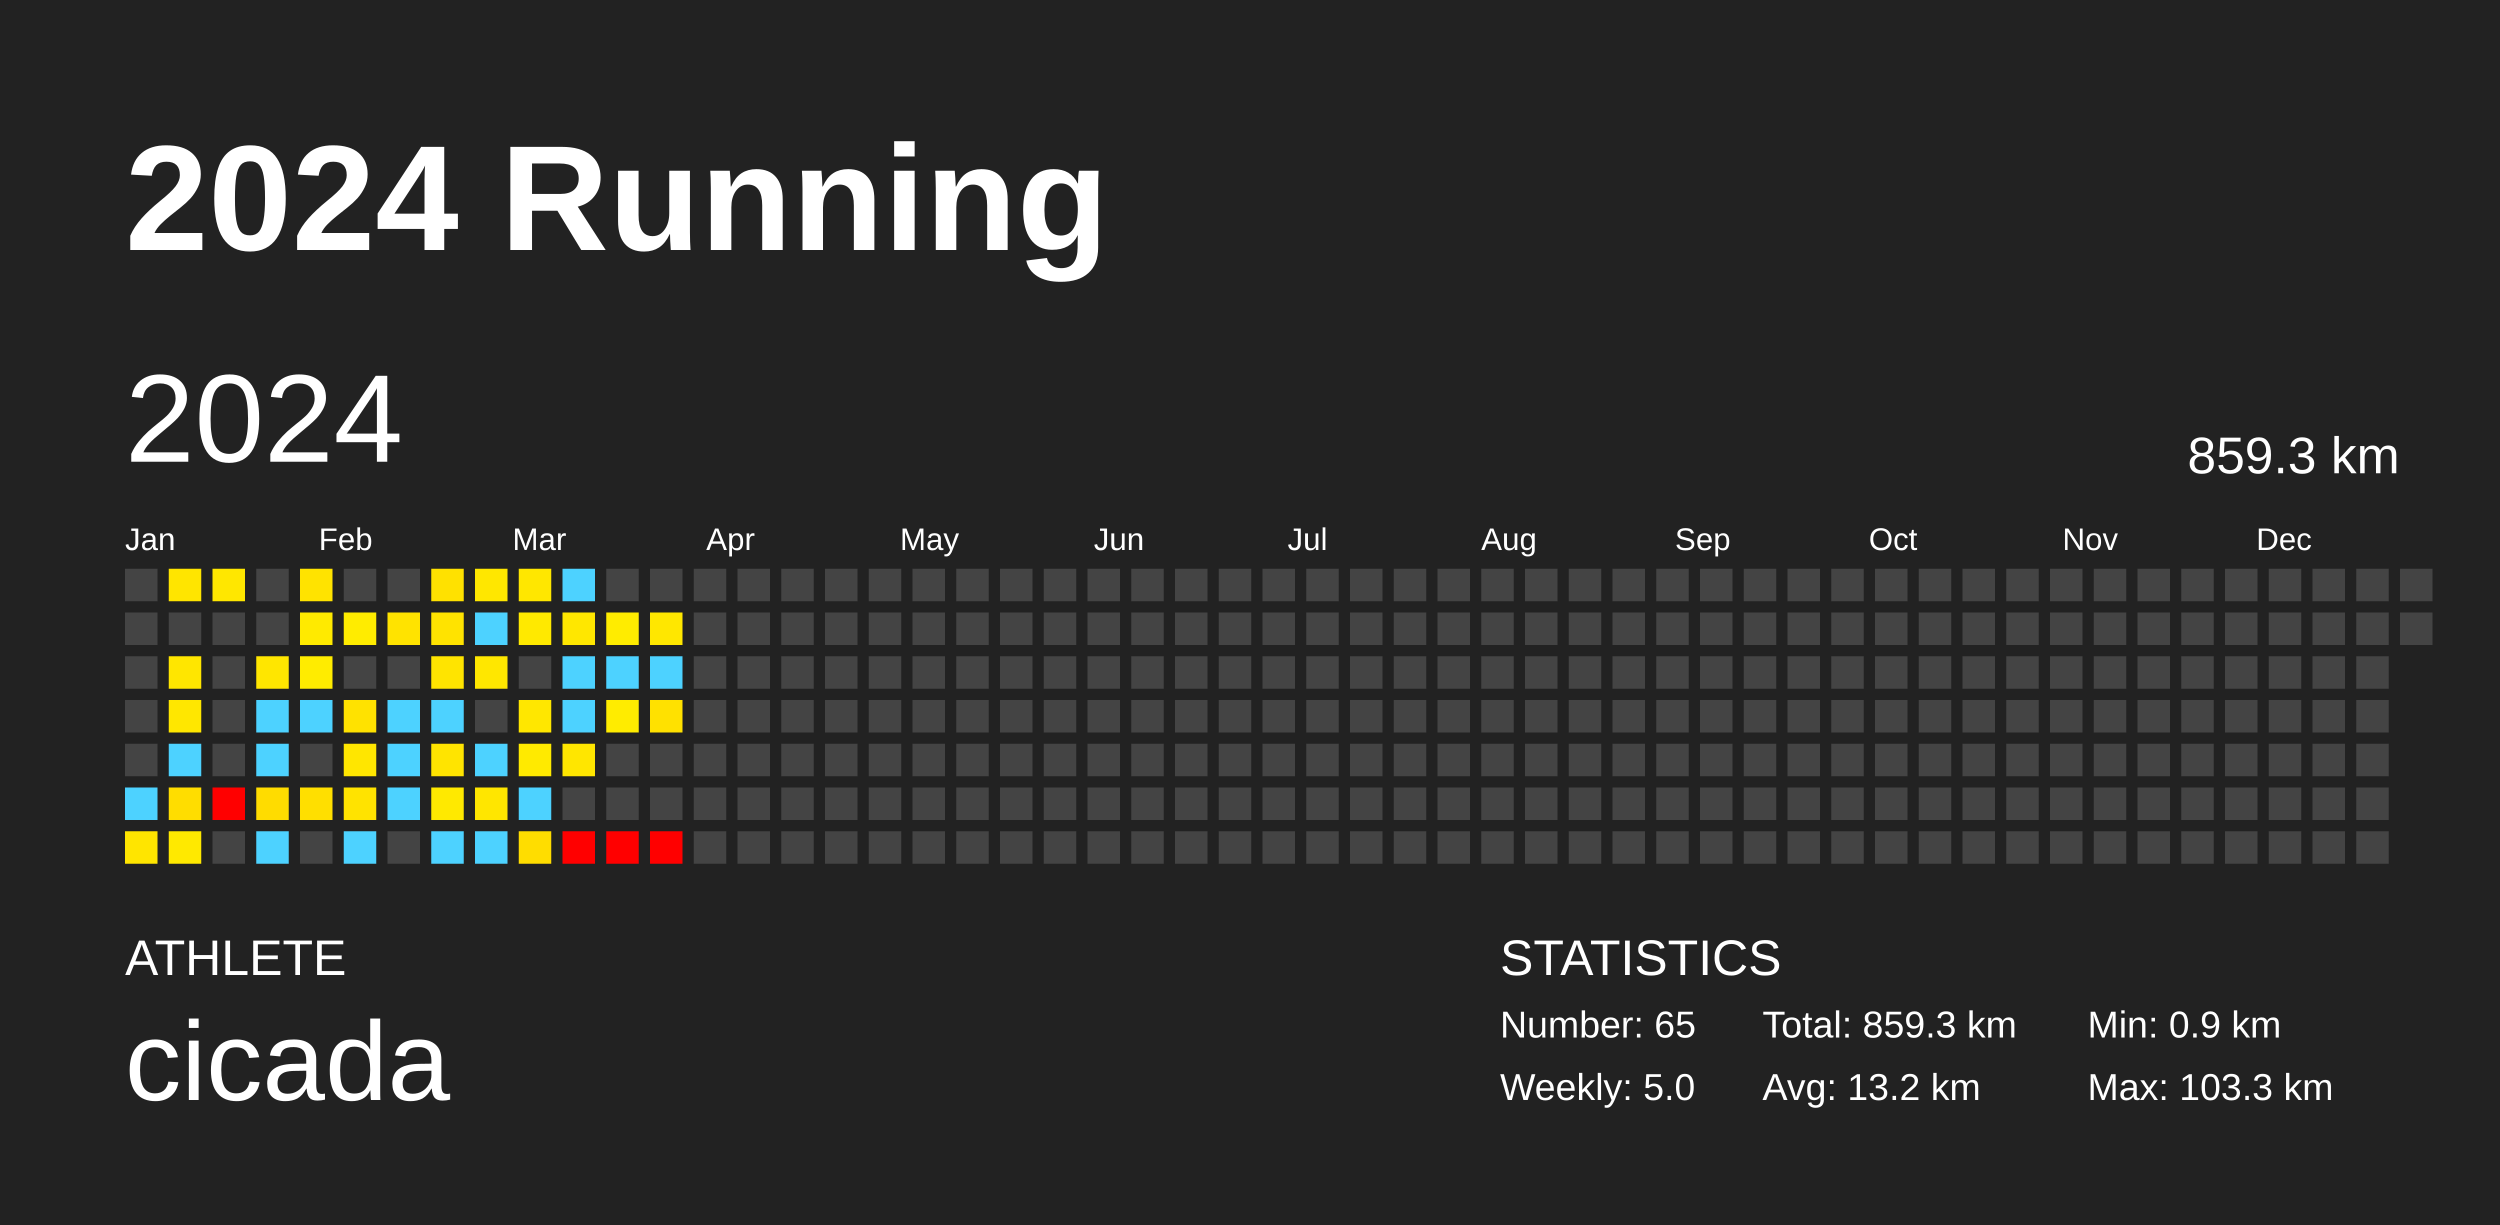
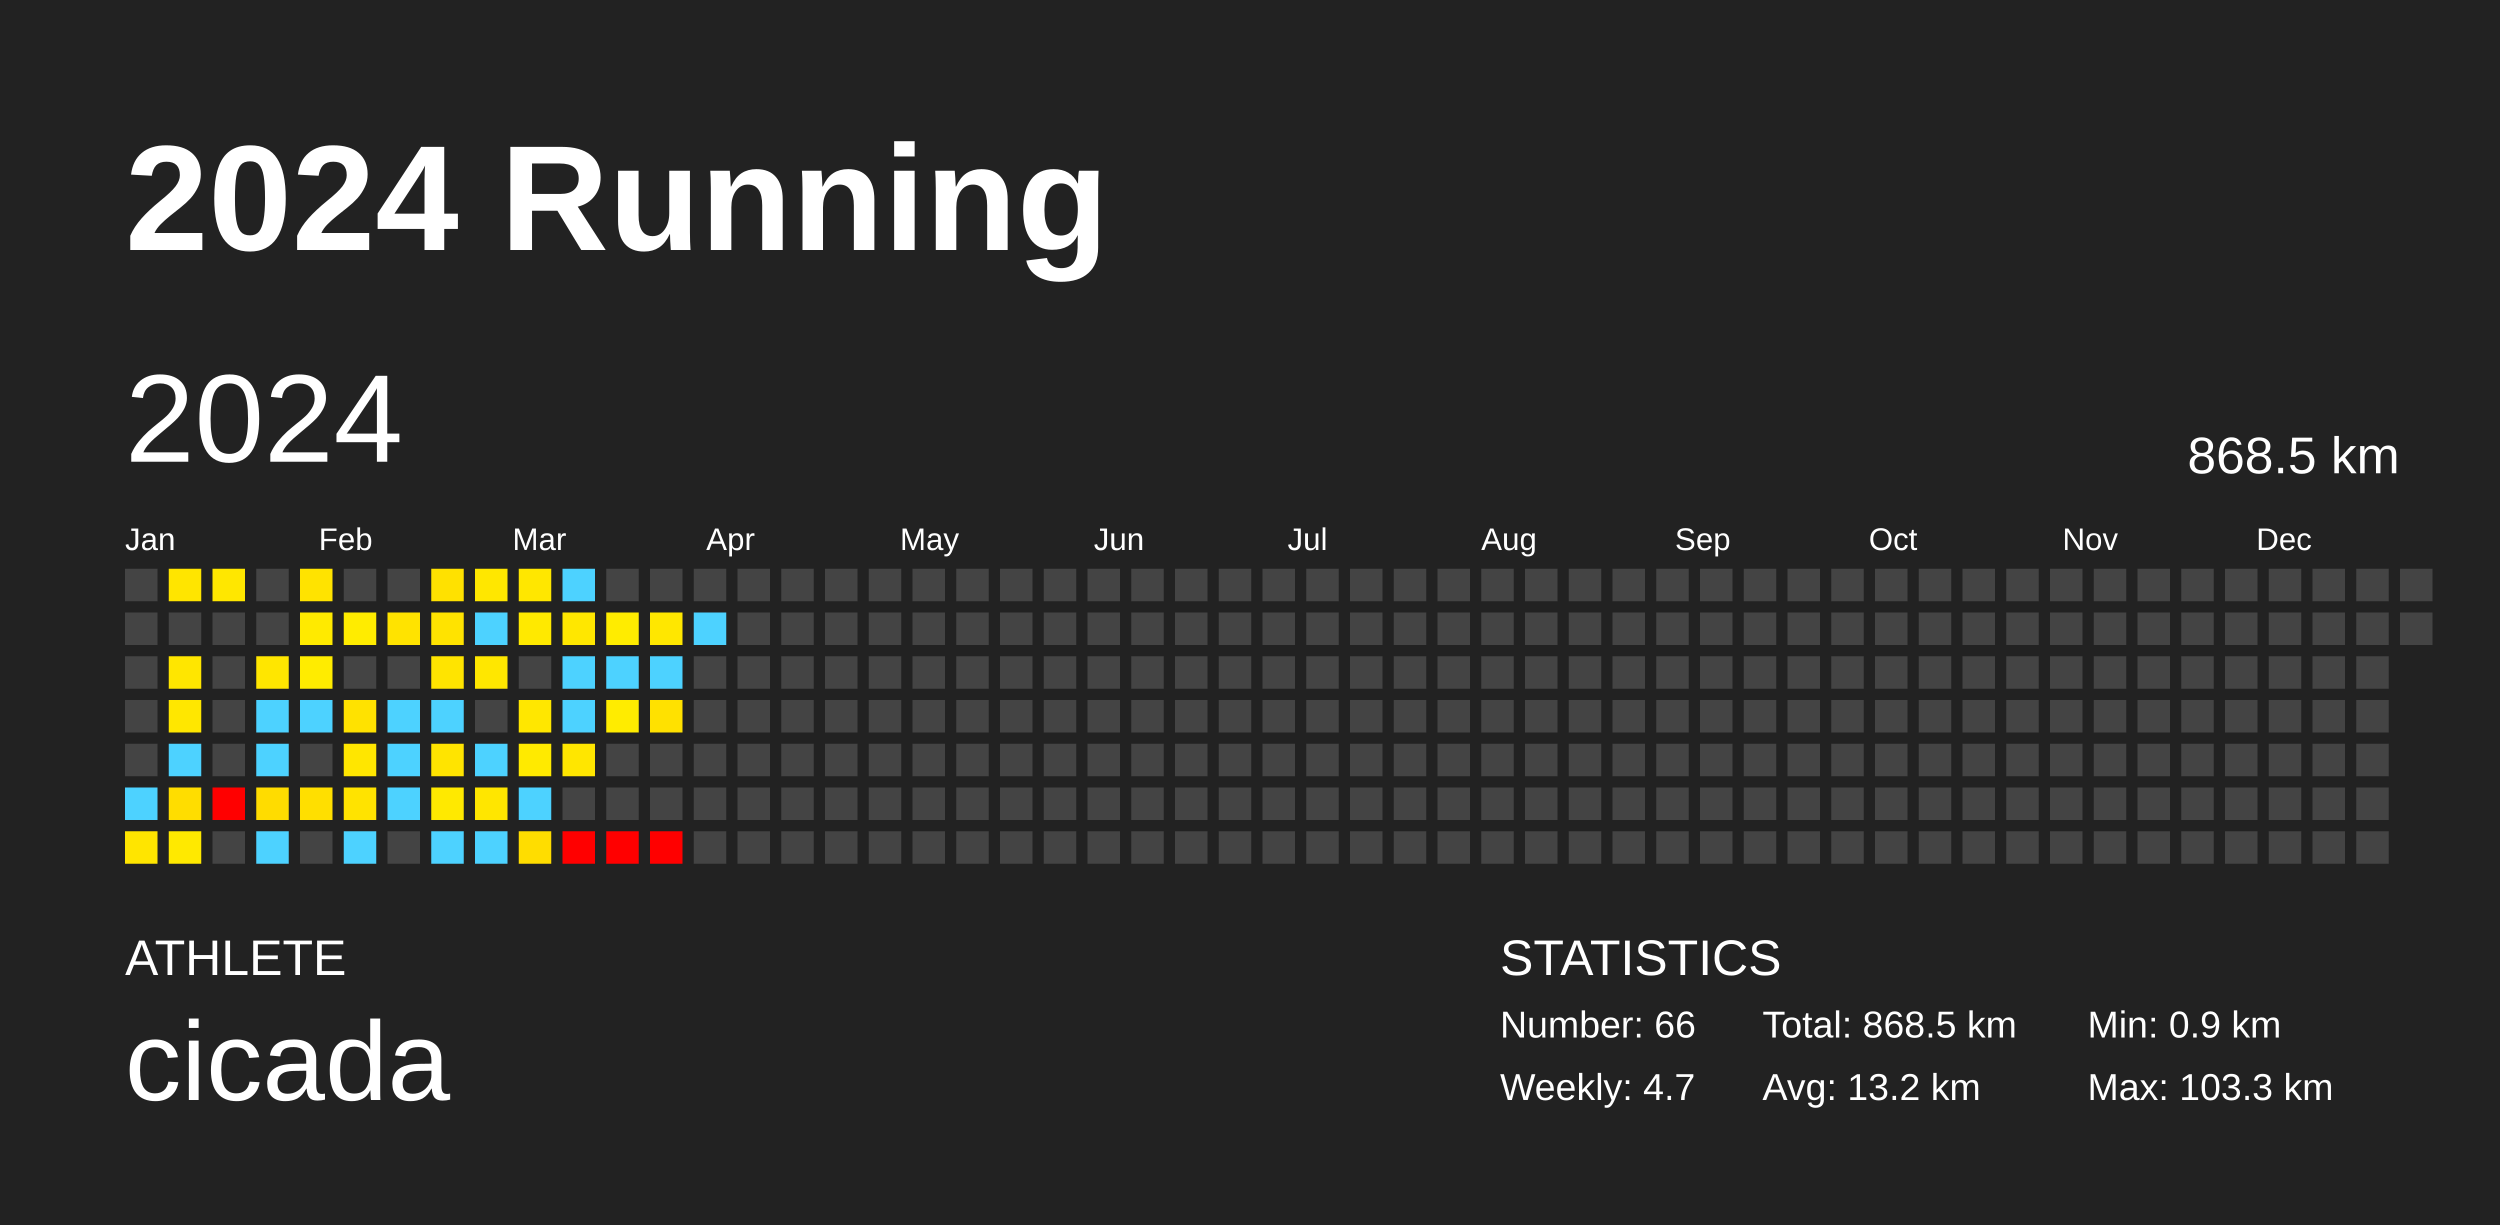
<svg xmlns="http://www.w3.org/2000/svg" baseProfile="full" height="98mm" version="1.1" viewBox="0,0,200,98" width="200mm">
  <defs />
  <rect fill="#222222" height="98" width="200" x="0" y="0" />
  <text fill="#FFFFFF" style="font-size:12px; font-family:Arial; font-weight:bold;" x="10" y="20">2024 Running</text>
  <text fill="#FFFFFF" style="font-size:4px; font-family:Arial" x="10" y="78">ATHLETE</text>
  <text fill="#FFFFFF" style="font-size:9px; font-family:Arial" x="10" y="88">cicada</text>
  <text fill="#FFFFFF" style="font-size:4px; font-family:Arial" x="120" y="78">STATISTICS</text>
-   <text fill="#FFFFFF" style="font-size:3px; font-family:Arial" x="120" y="83">Number: 65</text>
-   <text fill="#FFFFFF" style="font-size:3px; font-family:Arial" x="120" y="88">Weekly: 5.0</text>
-   <text fill="#FFFFFF" style="font-size:3px; font-family:Arial" x="141" y="83">Total: 859.3 km</text>
+   <text fill="#FFFFFF" style="font-size:3px; font-family:Arial" x="120" y="83">Number: 66</text>
+   <text fill="#FFFFFF" style="font-size:3px; font-family:Arial" x="120" y="88">Weekly: 4.7</text>
+   <text fill="#FFFFFF" style="font-size:3px; font-family:Arial" x="141" y="83">Total: 868.5 km</text>
  <text fill="#FFFFFF" style="font-size:3px; font-family:Arial" x="141" y="88">Avg: 13.2 km</text>
  <text fill="#FFFFFF" style="font-size:3px; font-family:Arial" x="167" y="83">Min: 0.9 km</text>
  <text fill="#FFFFFF" style="font-size:3px; font-family:Arial" x="167" y="88">Max: 103.3 km</text>
  <text dominant-baseline="hanging" fill="#FFFFFF" style="font-size:10.0px; font-family:Arial;" x="10" y="30">2024</text>
-   <text dominant-baseline="hanging" fill="#FFFFFF" style="font-size:4.125px; font-family:Arial;" x="175" y="35">859.3 km</text>
+   <text dominant-baseline="hanging" fill="#FFFFFF" style="font-size:4.125px; font-family:Arial;" x="175" y="35">868.5 km</text>
  <text fill="#FFFFFF" style="font-size:2.5px; font-family:Arial" x="10.0" y="44">Jan</text>
  <text fill="#FFFFFF" style="font-size:2.5px; font-family:Arial" x="25.5" y="44">Feb</text>
  <text fill="#FFFFFF" style="font-size:2.5px; font-family:Arial" x="41.0" y="44">Mar</text>
  <text fill="#FFFFFF" style="font-size:2.5px; font-family:Arial" x="56.5" y="44">Apr</text>
  <text fill="#FFFFFF" style="font-size:2.5px; font-family:Arial" x="72.0" y="44">May</text>
  <text fill="#FFFFFF" style="font-size:2.5px; font-family:Arial" x="87.5" y="44">Jun</text>
  <text fill="#FFFFFF" style="font-size:2.5px; font-family:Arial" x="103.0" y="44">Jul</text>
  <text fill="#FFFFFF" style="font-size:2.5px; font-family:Arial" x="118.5" y="44">Aug</text>
  <text fill="#FFFFFF" style="font-size:2.5px; font-family:Arial" x="134.0" y="44">Sep</text>
  <text fill="#FFFFFF" style="font-size:2.5px; font-family:Arial" x="149.5" y="44">Oct</text>
  <text fill="#FFFFFF" style="font-size:2.5px; font-family:Arial" x="165.0" y="44">Nov</text>
  <text fill="#FFFFFF" style="font-size:2.5px; font-family:Arial" x="180.5" y="44">Dec</text>
  <rect fill="#444444" height="2.6" width="2.6" x="10.0" y="45.5" />
  <rect fill="#444444" height="2.6" width="2.6" x="10.0" y="49.0" />
  <rect fill="#444444" height="2.6" width="2.6" x="10.0" y="52.5" />
  <rect fill="#444444" height="2.6" width="2.6" x="10.0" y="56.0" />
  <rect fill="#444444" height="2.6" width="2.6" x="10.0" y="59.5" />
  <rect fill="#4dd2ff" height="2.6" width="2.6" x="10.0" y="63.0" />
  <rect fill="#ffe500" height="2.6" width="2.6" x="10.0" y="66.5" />
  <rect fill="#ffe500" height="2.6" width="2.6" x="13.5" y="45.5" />
  <rect fill="#444444" height="2.6" width="2.6" x="13.5" y="49.0" />
  <rect fill="#ffe600" height="2.6" width="2.6" x="13.5" y="52.5" />
  <rect fill="#ffe700" height="2.6" width="2.6" x="13.5" y="56.0" />
  <rect fill="#4dd2ff" height="2.6" width="2.6" x="13.5" y="59.5" />
  <rect fill="#ffdd00" height="2.6" width="2.6" x="13.5" y="63.0" />
  <rect fill="#ffe900" height="2.6" width="2.6" x="13.5" y="66.5" />
  <rect fill="#ffe700" height="2.6" width="2.6" x="17.0" y="45.5" />
  <rect fill="#444444" height="2.6" width="2.6" x="17.0" y="49.0" />
  <rect fill="#444444" height="2.6" width="2.6" x="17.0" y="52.5" />
  <rect fill="#444444" height="2.6" width="2.6" x="17.0" y="56.0" />
  <rect fill="#444444" height="2.6" width="2.6" x="17.0" y="59.5" />
  <rect fill="red" height="2.6" width="2.6" x="17.0" y="63.0" />
  <rect fill="#444444" height="2.6" width="2.6" x="17.0" y="66.5" />
  <rect fill="#444444" height="2.6" width="2.6" x="20.5" y="45.5" />
  <rect fill="#444444" height="2.6" width="2.6" x="20.5" y="49.0" />
  <rect fill="#ffe600" height="2.6" width="2.6" x="20.5" y="52.5" />
  <rect fill="#4dd2ff" height="2.6" width="2.6" x="20.5" y="56.0" />
  <rect fill="#4dd2ff" height="2.6" width="2.6" x="20.5" y="59.5" />
  <rect fill="#ffdc00" height="2.6" width="2.6" x="20.5" y="63.0" />
  <rect fill="#4dd2ff" height="2.6" width="2.6" x="20.5" y="66.5" />
  <rect fill="#ffe300" height="2.6" width="2.6" x="24.0" y="45.5" />
  <rect fill="#ffea00" height="2.6" width="2.6" x="24.0" y="49.0" />
  <rect fill="#ffec00" height="2.6" width="2.6" x="24.0" y="52.5" />
  <rect fill="#4dd2ff" height="2.6" width="2.6" x="24.0" y="56.0" />
  <rect fill="#444444" height="2.6" width="2.6" x="24.0" y="59.5" />
  <rect fill="#ffdf00" height="2.6" width="2.6" x="24.0" y="63.0" />
  <rect fill="#444444" height="2.6" width="2.6" x="24.0" y="66.5" />
  <rect fill="#444444" height="2.6" width="2.6" x="27.5" y="45.5" />
  <rect fill="#ffec00" height="2.6" width="2.6" x="27.5" y="49.0" />
  <rect fill="#444444" height="2.6" width="2.6" x="27.5" y="52.5" />
  <rect fill="#ffe200" height="2.6" width="2.6" x="27.5" y="56.0" />
  <rect fill="#ffe600" height="2.6" width="2.6" x="27.5" y="59.5" />
  <rect fill="#ffe300" height="2.6" width="2.6" x="27.5" y="63.0" />
  <rect fill="#4dd2ff" height="2.6" width="2.6" x="27.5" y="66.5" />
  <rect fill="#444444" height="2.6" width="2.6" x="31.0" y="45.5" />
  <rect fill="#ffe300" height="2.6" width="2.6" x="31.0" y="49.0" />
  <rect fill="#444444" height="2.6" width="2.6" x="31.0" y="52.5" />
  <rect fill="#4dd2ff" height="2.6" width="2.6" x="31.0" y="56.0" />
  <rect fill="#4dd2ff" height="2.6" width="2.6" x="31.0" y="59.5" />
  <rect fill="#4dd2ff" height="2.6" width="2.6" x="31.0" y="63.0" />
  <rect fill="#444444" height="2.6" width="2.6" x="31.0" y="66.5" />
  <rect fill="#ffe100" height="2.6" width="2.6" x="34.5" y="45.5" />
  <rect fill="#ffe300" height="2.6" width="2.6" x="34.5" y="49.0" />
  <rect fill="#ffe400" height="2.6" width="2.6" x="34.5" y="52.5" />
  <rect fill="#4dd2ff" height="2.6" width="2.6" x="34.5" y="56.0" />
  <rect fill="#ffe400" height="2.6" width="2.6" x="34.5" y="59.5" />
  <rect fill="#ffe900" height="2.6" width="2.6" x="34.5" y="63.0" />
  <rect fill="#4dd2ff" height="2.6" width="2.6" x="34.5" y="66.5" />
  <rect fill="#ffe700" height="2.6" width="2.6" x="38.0" y="45.5" />
  <rect fill="#4dd2ff" height="2.6" width="2.6" x="38.0" y="49.0" />
  <rect fill="#ffe700" height="2.6" width="2.6" x="38.0" y="52.5" />
  <rect fill="#444444" height="2.6" width="2.6" x="38.0" y="56.0" />
  <rect fill="#4dd2ff" height="2.6" width="2.6" x="38.0" y="59.5" />
  <rect fill="#ffe600" height="2.6" width="2.6" x="38.0" y="63.0" />
  <rect fill="#4dd2ff" height="2.6" width="2.6" x="38.0" y="66.5" />
  <rect fill="#ffe700" height="2.6" width="2.6" x="41.5" y="45.5" />
  <rect fill="#ffe900" height="2.6" width="2.6" x="41.5" y="49.0" />
  <rect fill="#444444" height="2.6" width="2.6" x="41.5" y="52.5" />
  <rect fill="#ffe700" height="2.6" width="2.6" x="41.5" y="56.0" />
  <rect fill="#ffea00" height="2.6" width="2.6" x="41.5" y="59.5" />
  <rect fill="#4dd2ff" height="2.6" width="2.6" x="41.5" y="63.0" />
  <rect fill="#ffdd00" height="2.6" width="2.6" x="41.5" y="66.5" />
  <rect fill="#4dd2ff" height="2.6" width="2.6" x="45.0" y="45.5" />
  <rect fill="#ffe700" height="2.6" width="2.6" x="45.0" y="49.0" />
  <rect fill="#4dd2ff" height="2.6" width="2.6" x="45.0" y="52.5" />
  <rect fill="#4dd2ff" height="2.6" width="2.6" x="45.0" y="56.0" />
  <rect fill="#ffe600" height="2.6" width="2.6" x="45.0" y="59.5" />
  <rect fill="#444444" height="2.6" width="2.6" x="45.0" y="63.0" />
  <rect fill="red" height="2.6" width="2.6" x="45.0" y="66.5" />
  <rect fill="#444444" height="2.6" width="2.6" x="48.5" y="45.5" />
  <rect fill="#ffec00" height="2.6" width="2.6" x="48.5" y="49.0" />
  <rect fill="#4dd2ff" height="2.6" width="2.6" x="48.5" y="52.5" />
  <rect fill="#ffec00" height="2.6" width="2.6" x="48.5" y="56.0" />
  <rect fill="#444444" height="2.6" width="2.6" x="48.5" y="59.5" />
  <rect fill="#444444" height="2.6" width="2.6" x="48.5" y="63.0" />
  <rect fill="red" height="2.6" width="2.6" x="48.5" y="66.5" />
  <rect fill="#444444" height="2.6" width="2.6" x="52.0" y="45.5" />
  <rect fill="#ffe700" height="2.6" width="2.6" x="52.0" y="49.0" />
  <rect fill="#4dd2ff" height="2.6" width="2.6" x="52.0" y="52.5" />
  <rect fill="#ffe100" height="2.6" width="2.6" x="52.0" y="56.0" />
  <rect fill="#444444" height="2.6" width="2.6" x="52.0" y="59.5" />
  <rect fill="#444444" height="2.6" width="2.6" x="52.0" y="63.0" />
  <rect fill="red" height="2.6" width="2.6" x="52.0" y="66.5" />
  <rect fill="#444444" height="2.6" width="2.6" x="55.5" y="45.5" />
-   <rect fill="#444444" height="2.6" width="2.6" x="55.5" y="49.0" />
+   <rect fill="#4dd2ff" height="2.6" width="2.6" x="55.5" y="49.0" />
  <rect fill="#444444" height="2.6" width="2.6" x="55.5" y="52.5" />
  <rect fill="#444444" height="2.6" width="2.6" x="55.5" y="56.0" />
  <rect fill="#444444" height="2.6" width="2.6" x="55.5" y="59.5" />
  <rect fill="#444444" height="2.6" width="2.6" x="55.5" y="63.0" />
  <rect fill="#444444" height="2.6" width="2.6" x="55.5" y="66.5" />
  <rect fill="#444444" height="2.6" width="2.6" x="59.0" y="45.5" />
  <rect fill="#444444" height="2.6" width="2.6" x="59.0" y="49.0" />
  <rect fill="#444444" height="2.6" width="2.6" x="59.0" y="52.5" />
  <rect fill="#444444" height="2.6" width="2.6" x="59.0" y="56.0" />
  <rect fill="#444444" height="2.6" width="2.6" x="59.0" y="59.5" />
  <rect fill="#444444" height="2.6" width="2.6" x="59.0" y="63.0" />
  <rect fill="#444444" height="2.6" width="2.6" x="59.0" y="66.5" />
  <rect fill="#444444" height="2.6" width="2.6" x="62.5" y="45.5" />
  <rect fill="#444444" height="2.6" width="2.6" x="62.5" y="49.0" />
  <rect fill="#444444" height="2.6" width="2.6" x="62.5" y="52.5" />
  <rect fill="#444444" height="2.6" width="2.6" x="62.5" y="56.0" />
  <rect fill="#444444" height="2.6" width="2.6" x="62.5" y="59.5" />
  <rect fill="#444444" height="2.6" width="2.6" x="62.5" y="63.0" />
  <rect fill="#444444" height="2.6" width="2.6" x="62.5" y="66.5" />
  <rect fill="#444444" height="2.6" width="2.6" x="66.0" y="45.5" />
  <rect fill="#444444" height="2.6" width="2.6" x="66.0" y="49.0" />
  <rect fill="#444444" height="2.6" width="2.6" x="66.0" y="52.5" />
  <rect fill="#444444" height="2.6" width="2.6" x="66.0" y="56.0" />
  <rect fill="#444444" height="2.6" width="2.6" x="66.0" y="59.5" />
  <rect fill="#444444" height="2.6" width="2.6" x="66.0" y="63.0" />
  <rect fill="#444444" height="2.6" width="2.6" x="66.0" y="66.5" />
  <rect fill="#444444" height="2.6" width="2.6" x="69.5" y="45.5" />
  <rect fill="#444444" height="2.6" width="2.6" x="69.5" y="49.0" />
  <rect fill="#444444" height="2.6" width="2.6" x="69.5" y="52.5" />
  <rect fill="#444444" height="2.6" width="2.6" x="69.5" y="56.0" />
  <rect fill="#444444" height="2.6" width="2.6" x="69.5" y="59.5" />
  <rect fill="#444444" height="2.6" width="2.6" x="69.5" y="63.0" />
  <rect fill="#444444" height="2.6" width="2.6" x="69.5" y="66.5" />
  <rect fill="#444444" height="2.6" width="2.6" x="73.0" y="45.5" />
  <rect fill="#444444" height="2.6" width="2.6" x="73.0" y="49.0" />
  <rect fill="#444444" height="2.6" width="2.6" x="73.0" y="52.5" />
  <rect fill="#444444" height="2.6" width="2.6" x="73.0" y="56.0" />
  <rect fill="#444444" height="2.6" width="2.6" x="73.0" y="59.5" />
  <rect fill="#444444" height="2.6" width="2.6" x="73.0" y="63.0" />
  <rect fill="#444444" height="2.6" width="2.6" x="73.0" y="66.5" />
  <rect fill="#444444" height="2.6" width="2.6" x="76.5" y="45.5" />
  <rect fill="#444444" height="2.6" width="2.6" x="76.5" y="49.0" />
  <rect fill="#444444" height="2.6" width="2.6" x="76.5" y="52.5" />
  <rect fill="#444444" height="2.6" width="2.6" x="76.5" y="56.0" />
  <rect fill="#444444" height="2.6" width="2.6" x="76.5" y="59.5" />
  <rect fill="#444444" height="2.6" width="2.6" x="76.5" y="63.0" />
  <rect fill="#444444" height="2.6" width="2.6" x="76.5" y="66.5" />
  <rect fill="#444444" height="2.6" width="2.6" x="80.0" y="45.5" />
  <rect fill="#444444" height="2.6" width="2.6" x="80.0" y="49.0" />
  <rect fill="#444444" height="2.6" width="2.6" x="80.0" y="52.5" />
  <rect fill="#444444" height="2.6" width="2.6" x="80.0" y="56.0" />
  <rect fill="#444444" height="2.6" width="2.6" x="80.0" y="59.5" />
  <rect fill="#444444" height="2.6" width="2.6" x="80.0" y="63.0" />
  <rect fill="#444444" height="2.6" width="2.6" x="80.0" y="66.5" />
  <rect fill="#444444" height="2.6" width="2.6" x="83.5" y="45.5" />
  <rect fill="#444444" height="2.6" width="2.6" x="83.5" y="49.0" />
  <rect fill="#444444" height="2.6" width="2.6" x="83.5" y="52.5" />
  <rect fill="#444444" height="2.6" width="2.6" x="83.5" y="56.0" />
  <rect fill="#444444" height="2.6" width="2.6" x="83.5" y="59.5" />
  <rect fill="#444444" height="2.6" width="2.6" x="83.5" y="63.0" />
  <rect fill="#444444" height="2.6" width="2.6" x="83.5" y="66.5" />
  <rect fill="#444444" height="2.6" width="2.6" x="87.0" y="45.5" />
  <rect fill="#444444" height="2.6" width="2.6" x="87.0" y="49.0" />
  <rect fill="#444444" height="2.6" width="2.6" x="87.0" y="52.5" />
  <rect fill="#444444" height="2.6" width="2.6" x="87.0" y="56.0" />
  <rect fill="#444444" height="2.6" width="2.6" x="87.0" y="59.5" />
  <rect fill="#444444" height="2.6" width="2.6" x="87.0" y="63.0" />
  <rect fill="#444444" height="2.6" width="2.6" x="87.0" y="66.5" />
  <rect fill="#444444" height="2.6" width="2.6" x="90.5" y="45.5" />
  <rect fill="#444444" height="2.6" width="2.6" x="90.5" y="49.0" />
  <rect fill="#444444" height="2.6" width="2.6" x="90.5" y="52.5" />
  <rect fill="#444444" height="2.6" width="2.6" x="90.5" y="56.0" />
  <rect fill="#444444" height="2.6" width="2.6" x="90.5" y="59.5" />
  <rect fill="#444444" height="2.6" width="2.6" x="90.5" y="63.0" />
  <rect fill="#444444" height="2.6" width="2.6" x="90.5" y="66.5" />
  <rect fill="#444444" height="2.6" width="2.6" x="94.0" y="45.5" />
  <rect fill="#444444" height="2.6" width="2.6" x="94.0" y="49.0" />
  <rect fill="#444444" height="2.6" width="2.6" x="94.0" y="52.5" />
  <rect fill="#444444" height="2.6" width="2.6" x="94.0" y="56.0" />
  <rect fill="#444444" height="2.6" width="2.6" x="94.0" y="59.5" />
  <rect fill="#444444" height="2.6" width="2.6" x="94.0" y="63.0" />
  <rect fill="#444444" height="2.6" width="2.6" x="94.0" y="66.5" />
  <rect fill="#444444" height="2.6" width="2.6" x="97.5" y="45.5" />
  <rect fill="#444444" height="2.6" width="2.6" x="97.5" y="49.0" />
  <rect fill="#444444" height="2.6" width="2.6" x="97.5" y="52.5" />
  <rect fill="#444444" height="2.6" width="2.6" x="97.5" y="56.0" />
  <rect fill="#444444" height="2.6" width="2.6" x="97.5" y="59.5" />
  <rect fill="#444444" height="2.6" width="2.6" x="97.5" y="63.0" />
  <rect fill="#444444" height="2.6" width="2.6" x="97.5" y="66.5" />
  <rect fill="#444444" height="2.6" width="2.6" x="101.0" y="45.5" />
  <rect fill="#444444" height="2.6" width="2.6" x="101.0" y="49.0" />
  <rect fill="#444444" height="2.6" width="2.6" x="101.0" y="52.5" />
  <rect fill="#444444" height="2.6" width="2.6" x="101.0" y="56.0" />
  <rect fill="#444444" height="2.6" width="2.6" x="101.0" y="59.5" />
  <rect fill="#444444" height="2.6" width="2.6" x="101.0" y="63.0" />
  <rect fill="#444444" height="2.6" width="2.6" x="101.0" y="66.5" />
  <rect fill="#444444" height="2.6" width="2.6" x="104.5" y="45.5" />
  <rect fill="#444444" height="2.6" width="2.6" x="104.5" y="49.0" />
  <rect fill="#444444" height="2.6" width="2.6" x="104.5" y="52.5" />
  <rect fill="#444444" height="2.6" width="2.6" x="104.5" y="56.0" />
  <rect fill="#444444" height="2.6" width="2.6" x="104.5" y="59.5" />
  <rect fill="#444444" height="2.6" width="2.6" x="104.5" y="63.0" />
  <rect fill="#444444" height="2.6" width="2.6" x="104.5" y="66.5" />
  <rect fill="#444444" height="2.6" width="2.6" x="108.0" y="45.5" />
  <rect fill="#444444" height="2.6" width="2.6" x="108.0" y="49.0" />
  <rect fill="#444444" height="2.6" width="2.6" x="108.0" y="52.5" />
  <rect fill="#444444" height="2.6" width="2.6" x="108.0" y="56.0" />
  <rect fill="#444444" height="2.6" width="2.6" x="108.0" y="59.5" />
  <rect fill="#444444" height="2.6" width="2.6" x="108.0" y="63.0" />
  <rect fill="#444444" height="2.6" width="2.6" x="108.0" y="66.5" />
  <rect fill="#444444" height="2.6" width="2.6" x="111.5" y="45.5" />
  <rect fill="#444444" height="2.6" width="2.6" x="111.5" y="49.0" />
  <rect fill="#444444" height="2.6" width="2.6" x="111.5" y="52.5" />
  <rect fill="#444444" height="2.6" width="2.6" x="111.5" y="56.0" />
  <rect fill="#444444" height="2.6" width="2.6" x="111.5" y="59.5" />
  <rect fill="#444444" height="2.6" width="2.6" x="111.5" y="63.0" />
  <rect fill="#444444" height="2.6" width="2.6" x="111.5" y="66.5" />
  <rect fill="#444444" height="2.6" width="2.6" x="115.0" y="45.5" />
  <rect fill="#444444" height="2.6" width="2.6" x="115.0" y="49.0" />
  <rect fill="#444444" height="2.6" width="2.6" x="115.0" y="52.5" />
  <rect fill="#444444" height="2.6" width="2.6" x="115.0" y="56.0" />
  <rect fill="#444444" height="2.6" width="2.6" x="115.0" y="59.5" />
  <rect fill="#444444" height="2.6" width="2.6" x="115.0" y="63.0" />
  <rect fill="#444444" height="2.6" width="2.6" x="115.0" y="66.5" />
  <rect fill="#444444" height="2.6" width="2.6" x="118.5" y="45.5" />
  <rect fill="#444444" height="2.6" width="2.6" x="118.5" y="49.0" />
  <rect fill="#444444" height="2.6" width="2.6" x="118.5" y="52.5" />
  <rect fill="#444444" height="2.6" width="2.6" x="118.5" y="56.0" />
  <rect fill="#444444" height="2.6" width="2.6" x="118.5" y="59.5" />
  <rect fill="#444444" height="2.6" width="2.6" x="118.5" y="63.0" />
  <rect fill="#444444" height="2.6" width="2.6" x="118.5" y="66.5" />
  <rect fill="#444444" height="2.6" width="2.6" x="122.0" y="45.5" />
  <rect fill="#444444" height="2.6" width="2.6" x="122.0" y="49.0" />
  <rect fill="#444444" height="2.6" width="2.6" x="122.0" y="52.5" />
  <rect fill="#444444" height="2.6" width="2.6" x="122.0" y="56.0" />
  <rect fill="#444444" height="2.6" width="2.6" x="122.0" y="59.5" />
  <rect fill="#444444" height="2.6" width="2.6" x="122.0" y="63.0" />
  <rect fill="#444444" height="2.6" width="2.6" x="122.0" y="66.5" />
  <rect fill="#444444" height="2.6" width="2.6" x="125.5" y="45.5" />
  <rect fill="#444444" height="2.6" width="2.6" x="125.5" y="49.0" />
  <rect fill="#444444" height="2.6" width="2.6" x="125.5" y="52.5" />
  <rect fill="#444444" height="2.6" width="2.6" x="125.5" y="56.0" />
  <rect fill="#444444" height="2.6" width="2.6" x="125.5" y="59.5" />
  <rect fill="#444444" height="2.6" width="2.6" x="125.5" y="63.0" />
  <rect fill="#444444" height="2.6" width="2.6" x="125.5" y="66.5" />
  <rect fill="#444444" height="2.6" width="2.6" x="129.0" y="45.5" />
  <rect fill="#444444" height="2.6" width="2.6" x="129.0" y="49.0" />
  <rect fill="#444444" height="2.6" width="2.6" x="129.0" y="52.5" />
  <rect fill="#444444" height="2.6" width="2.6" x="129.0" y="56.0" />
  <rect fill="#444444" height="2.6" width="2.6" x="129.0" y="59.5" />
  <rect fill="#444444" height="2.6" width="2.6" x="129.0" y="63.0" />
  <rect fill="#444444" height="2.6" width="2.6" x="129.0" y="66.5" />
  <rect fill="#444444" height="2.6" width="2.6" x="132.5" y="45.5" />
  <rect fill="#444444" height="2.6" width="2.6" x="132.5" y="49.0" />
  <rect fill="#444444" height="2.6" width="2.6" x="132.5" y="52.5" />
  <rect fill="#444444" height="2.6" width="2.6" x="132.5" y="56.0" />
  <rect fill="#444444" height="2.6" width="2.6" x="132.5" y="59.5" />
  <rect fill="#444444" height="2.6" width="2.6" x="132.5" y="63.0" />
  <rect fill="#444444" height="2.6" width="2.6" x="132.5" y="66.5" />
  <rect fill="#444444" height="2.6" width="2.6" x="136.0" y="45.5" />
  <rect fill="#444444" height="2.6" width="2.6" x="136.0" y="49.0" />
  <rect fill="#444444" height="2.6" width="2.6" x="136.0" y="52.5" />
  <rect fill="#444444" height="2.6" width="2.6" x="136.0" y="56.0" />
  <rect fill="#444444" height="2.6" width="2.6" x="136.0" y="59.5" />
  <rect fill="#444444" height="2.6" width="2.6" x="136.0" y="63.0" />
  <rect fill="#444444" height="2.6" width="2.6" x="136.0" y="66.5" />
  <rect fill="#444444" height="2.6" width="2.6" x="139.5" y="45.5" />
  <rect fill="#444444" height="2.6" width="2.6" x="139.5" y="49.0" />
  <rect fill="#444444" height="2.6" width="2.6" x="139.5" y="52.5" />
  <rect fill="#444444" height="2.6" width="2.6" x="139.5" y="56.0" />
  <rect fill="#444444" height="2.6" width="2.6" x="139.5" y="59.5" />
  <rect fill="#444444" height="2.6" width="2.6" x="139.5" y="63.0" />
  <rect fill="#444444" height="2.6" width="2.6" x="139.5" y="66.5" />
  <rect fill="#444444" height="2.6" width="2.6" x="143.0" y="45.5" />
  <rect fill="#444444" height="2.6" width="2.6" x="143.0" y="49.0" />
  <rect fill="#444444" height="2.6" width="2.6" x="143.0" y="52.5" />
  <rect fill="#444444" height="2.6" width="2.6" x="143.0" y="56.0" />
  <rect fill="#444444" height="2.6" width="2.6" x="143.0" y="59.5" />
  <rect fill="#444444" height="2.6" width="2.6" x="143.0" y="63.0" />
  <rect fill="#444444" height="2.6" width="2.6" x="143.0" y="66.5" />
  <rect fill="#444444" height="2.6" width="2.6" x="146.5" y="45.5" />
  <rect fill="#444444" height="2.6" width="2.6" x="146.5" y="49.0" />
  <rect fill="#444444" height="2.6" width="2.6" x="146.5" y="52.5" />
  <rect fill="#444444" height="2.6" width="2.6" x="146.5" y="56.0" />
  <rect fill="#444444" height="2.6" width="2.6" x="146.5" y="59.5" />
  <rect fill="#444444" height="2.6" width="2.6" x="146.5" y="63.0" />
  <rect fill="#444444" height="2.6" width="2.6" x="146.5" y="66.5" />
  <rect fill="#444444" height="2.6" width="2.6" x="150.0" y="45.5" />
  <rect fill="#444444" height="2.6" width="2.6" x="150.0" y="49.0" />
  <rect fill="#444444" height="2.6" width="2.6" x="150.0" y="52.5" />
  <rect fill="#444444" height="2.6" width="2.6" x="150.0" y="56.0" />
  <rect fill="#444444" height="2.6" width="2.6" x="150.0" y="59.5" />
  <rect fill="#444444" height="2.6" width="2.6" x="150.0" y="63.0" />
  <rect fill="#444444" height="2.6" width="2.6" x="150.0" y="66.5" />
  <rect fill="#444444" height="2.6" width="2.6" x="153.5" y="45.5" />
  <rect fill="#444444" height="2.6" width="2.6" x="153.5" y="49.0" />
  <rect fill="#444444" height="2.6" width="2.6" x="153.5" y="52.5" />
  <rect fill="#444444" height="2.6" width="2.6" x="153.5" y="56.0" />
  <rect fill="#444444" height="2.6" width="2.6" x="153.5" y="59.5" />
  <rect fill="#444444" height="2.6" width="2.6" x="153.5" y="63.0" />
  <rect fill="#444444" height="2.6" width="2.6" x="153.5" y="66.5" />
  <rect fill="#444444" height="2.6" width="2.6" x="157.0" y="45.5" />
  <rect fill="#444444" height="2.6" width="2.6" x="157.0" y="49.0" />
  <rect fill="#444444" height="2.6" width="2.6" x="157.0" y="52.5" />
  <rect fill="#444444" height="2.6" width="2.6" x="157.0" y="56.0" />
  <rect fill="#444444" height="2.6" width="2.6" x="157.0" y="59.5" />
  <rect fill="#444444" height="2.6" width="2.6" x="157.0" y="63.0" />
  <rect fill="#444444" height="2.6" width="2.6" x="157.0" y="66.5" />
  <rect fill="#444444" height="2.6" width="2.6" x="160.5" y="45.5" />
  <rect fill="#444444" height="2.6" width="2.6" x="160.5" y="49.0" />
  <rect fill="#444444" height="2.6" width="2.6" x="160.5" y="52.5" />
  <rect fill="#444444" height="2.6" width="2.6" x="160.5" y="56.0" />
  <rect fill="#444444" height="2.6" width="2.6" x="160.5" y="59.5" />
  <rect fill="#444444" height="2.6" width="2.6" x="160.5" y="63.0" />
  <rect fill="#444444" height="2.6" width="2.6" x="160.5" y="66.5" />
  <rect fill="#444444" height="2.6" width="2.6" x="164.0" y="45.5" />
  <rect fill="#444444" height="2.6" width="2.6" x="164.0" y="49.0" />
  <rect fill="#444444" height="2.6" width="2.6" x="164.0" y="52.5" />
  <rect fill="#444444" height="2.6" width="2.6" x="164.0" y="56.0" />
  <rect fill="#444444" height="2.6" width="2.6" x="164.0" y="59.5" />
  <rect fill="#444444" height="2.6" width="2.6" x="164.0" y="63.0" />
  <rect fill="#444444" height="2.6" width="2.6" x="164.0" y="66.5" />
  <rect fill="#444444" height="2.6" width="2.6" x="167.5" y="45.5" />
  <rect fill="#444444" height="2.6" width="2.6" x="167.5" y="49.0" />
  <rect fill="#444444" height="2.6" width="2.6" x="167.5" y="52.5" />
  <rect fill="#444444" height="2.6" width="2.6" x="167.5" y="56.0" />
  <rect fill="#444444" height="2.6" width="2.6" x="167.5" y="59.5" />
  <rect fill="#444444" height="2.6" width="2.6" x="167.5" y="63.0" />
  <rect fill="#444444" height="2.6" width="2.6" x="167.5" y="66.5" />
  <rect fill="#444444" height="2.6" width="2.6" x="171.0" y="45.5" />
  <rect fill="#444444" height="2.6" width="2.6" x="171.0" y="49.0" />
  <rect fill="#444444" height="2.6" width="2.6" x="171.0" y="52.5" />
  <rect fill="#444444" height="2.6" width="2.6" x="171.0" y="56.0" />
  <rect fill="#444444" height="2.6" width="2.6" x="171.0" y="59.5" />
  <rect fill="#444444" height="2.6" width="2.6" x="171.0" y="63.0" />
  <rect fill="#444444" height="2.6" width="2.6" x="171.0" y="66.5" />
  <rect fill="#444444" height="2.6" width="2.6" x="174.5" y="45.5" />
  <rect fill="#444444" height="2.6" width="2.6" x="174.5" y="49.0" />
  <rect fill="#444444" height="2.6" width="2.6" x="174.5" y="52.5" />
  <rect fill="#444444" height="2.6" width="2.6" x="174.5" y="56.0" />
  <rect fill="#444444" height="2.6" width="2.6" x="174.5" y="59.5" />
  <rect fill="#444444" height="2.6" width="2.6" x="174.5" y="63.0" />
  <rect fill="#444444" height="2.6" width="2.6" x="174.5" y="66.5" />
  <rect fill="#444444" height="2.6" width="2.6" x="178.0" y="45.5" />
  <rect fill="#444444" height="2.6" width="2.6" x="178.0" y="49.0" />
  <rect fill="#444444" height="2.6" width="2.6" x="178.0" y="52.5" />
  <rect fill="#444444" height="2.6" width="2.6" x="178.0" y="56.0" />
  <rect fill="#444444" height="2.6" width="2.6" x="178.0" y="59.5" />
  <rect fill="#444444" height="2.6" width="2.6" x="178.0" y="63.0" />
  <rect fill="#444444" height="2.6" width="2.6" x="178.0" y="66.5" />
  <rect fill="#444444" height="2.6" width="2.6" x="181.5" y="45.5" />
  <rect fill="#444444" height="2.6" width="2.6" x="181.5" y="49.0" />
  <rect fill="#444444" height="2.6" width="2.6" x="181.5" y="52.5" />
  <rect fill="#444444" height="2.6" width="2.6" x="181.5" y="56.0" />
  <rect fill="#444444" height="2.6" width="2.6" x="181.5" y="59.5" />
  <rect fill="#444444" height="2.6" width="2.6" x="181.5" y="63.0" />
  <rect fill="#444444" height="2.6" width="2.6" x="181.5" y="66.5" />
  <rect fill="#444444" height="2.6" width="2.6" x="185.0" y="45.5" />
  <rect fill="#444444" height="2.6" width="2.6" x="185.0" y="49.0" />
  <rect fill="#444444" height="2.6" width="2.6" x="185.0" y="52.5" />
  <rect fill="#444444" height="2.6" width="2.6" x="185.0" y="56.0" />
  <rect fill="#444444" height="2.6" width="2.6" x="185.0" y="59.5" />
  <rect fill="#444444" height="2.6" width="2.6" x="185.0" y="63.0" />
  <rect fill="#444444" height="2.6" width="2.6" x="185.0" y="66.5" />
  <rect fill="#444444" height="2.6" width="2.6" x="188.5" y="45.5" />
  <rect fill="#444444" height="2.6" width="2.6" x="188.5" y="49.0" />
  <rect fill="#444444" height="2.6" width="2.6" x="188.5" y="52.5" />
  <rect fill="#444444" height="2.6" width="2.6" x="188.5" y="56.0" />
  <rect fill="#444444" height="2.6" width="2.6" x="188.5" y="59.5" />
  <rect fill="#444444" height="2.6" width="2.6" x="188.5" y="63.0" />
  <rect fill="#444444" height="2.6" width="2.6" x="188.5" y="66.5" />
  <rect fill="#444444" height="2.6" width="2.6" x="192.0" y="45.5" />
  <rect fill="#444444" height="2.6" width="2.6" x="192.0" y="49.0" />
</svg>
